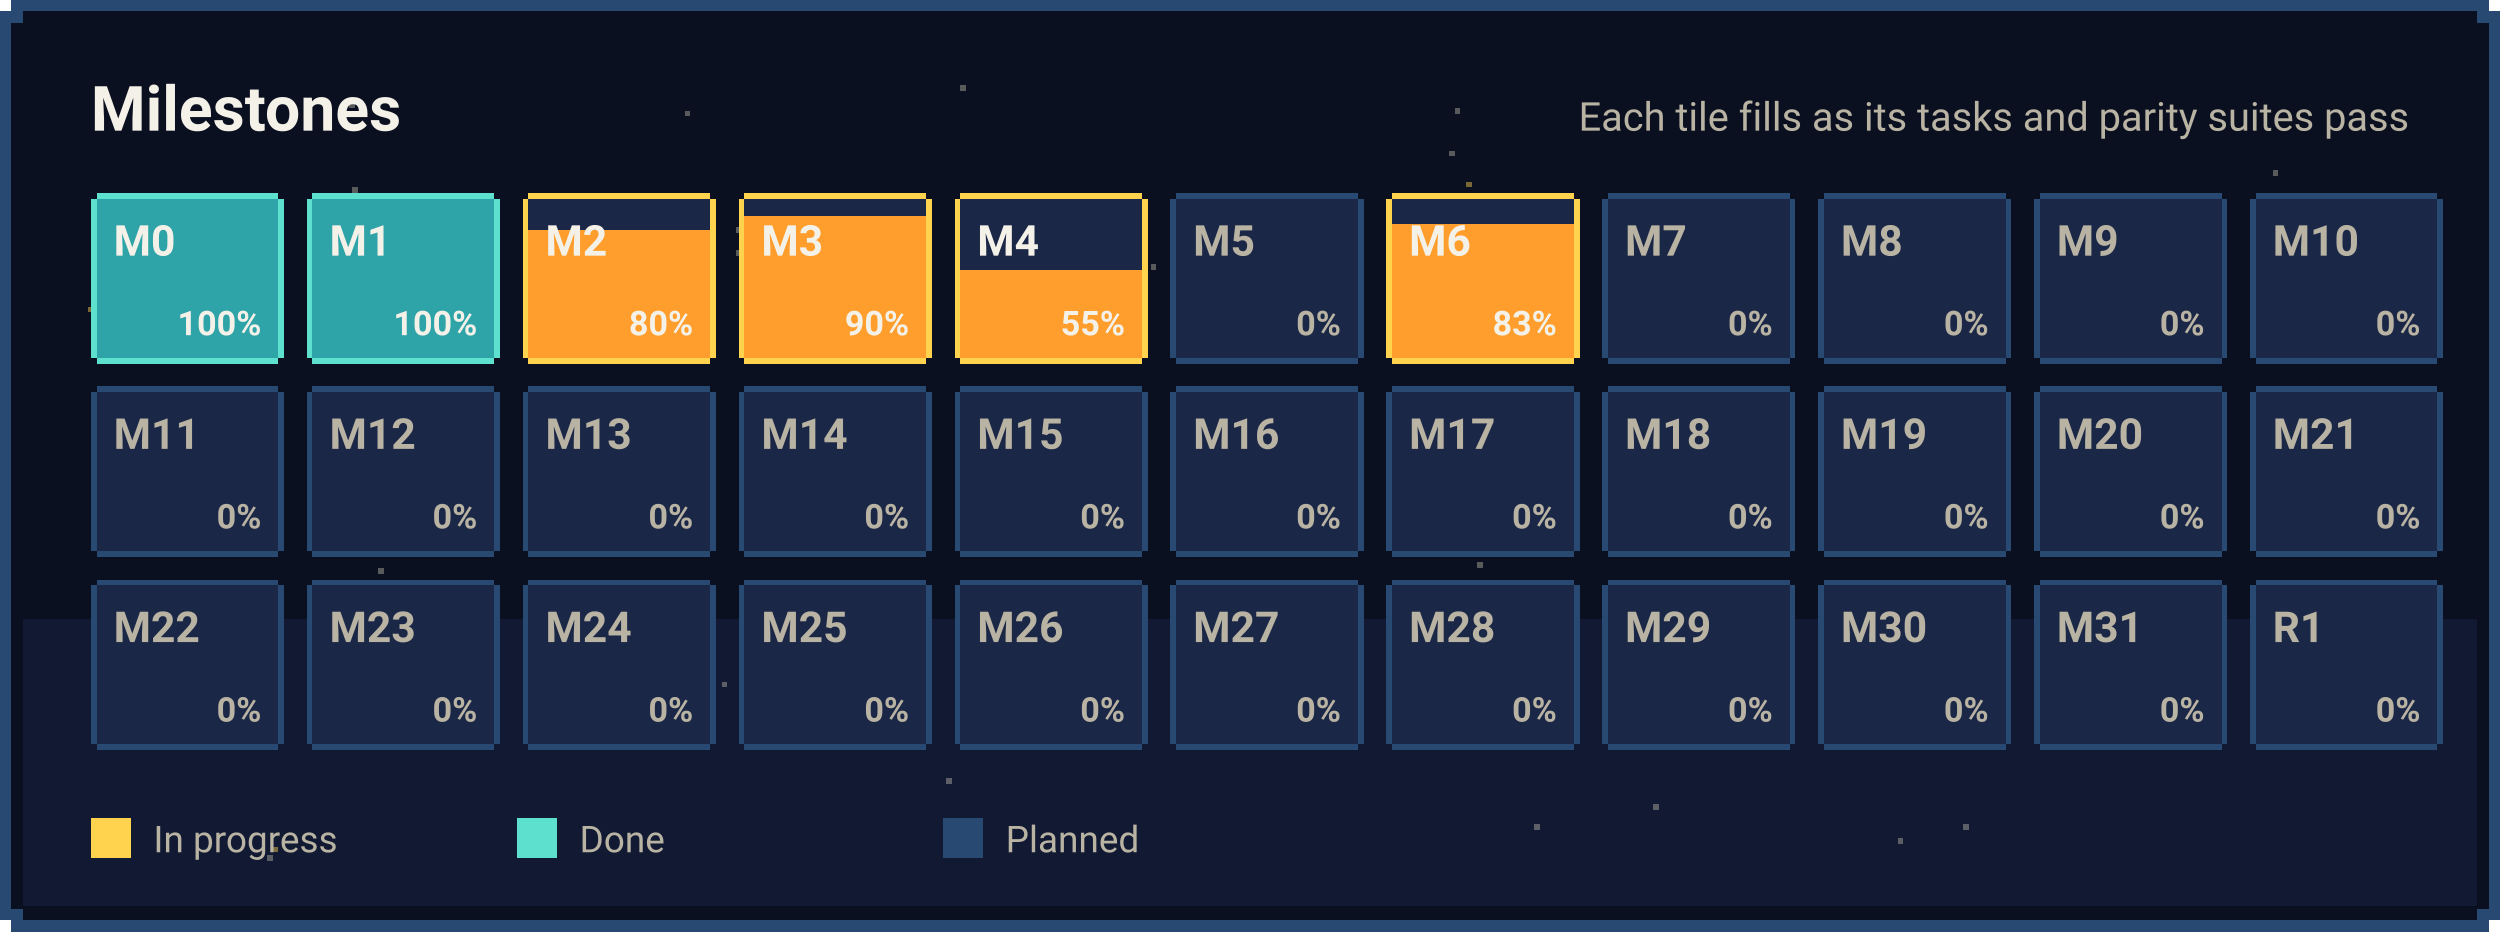
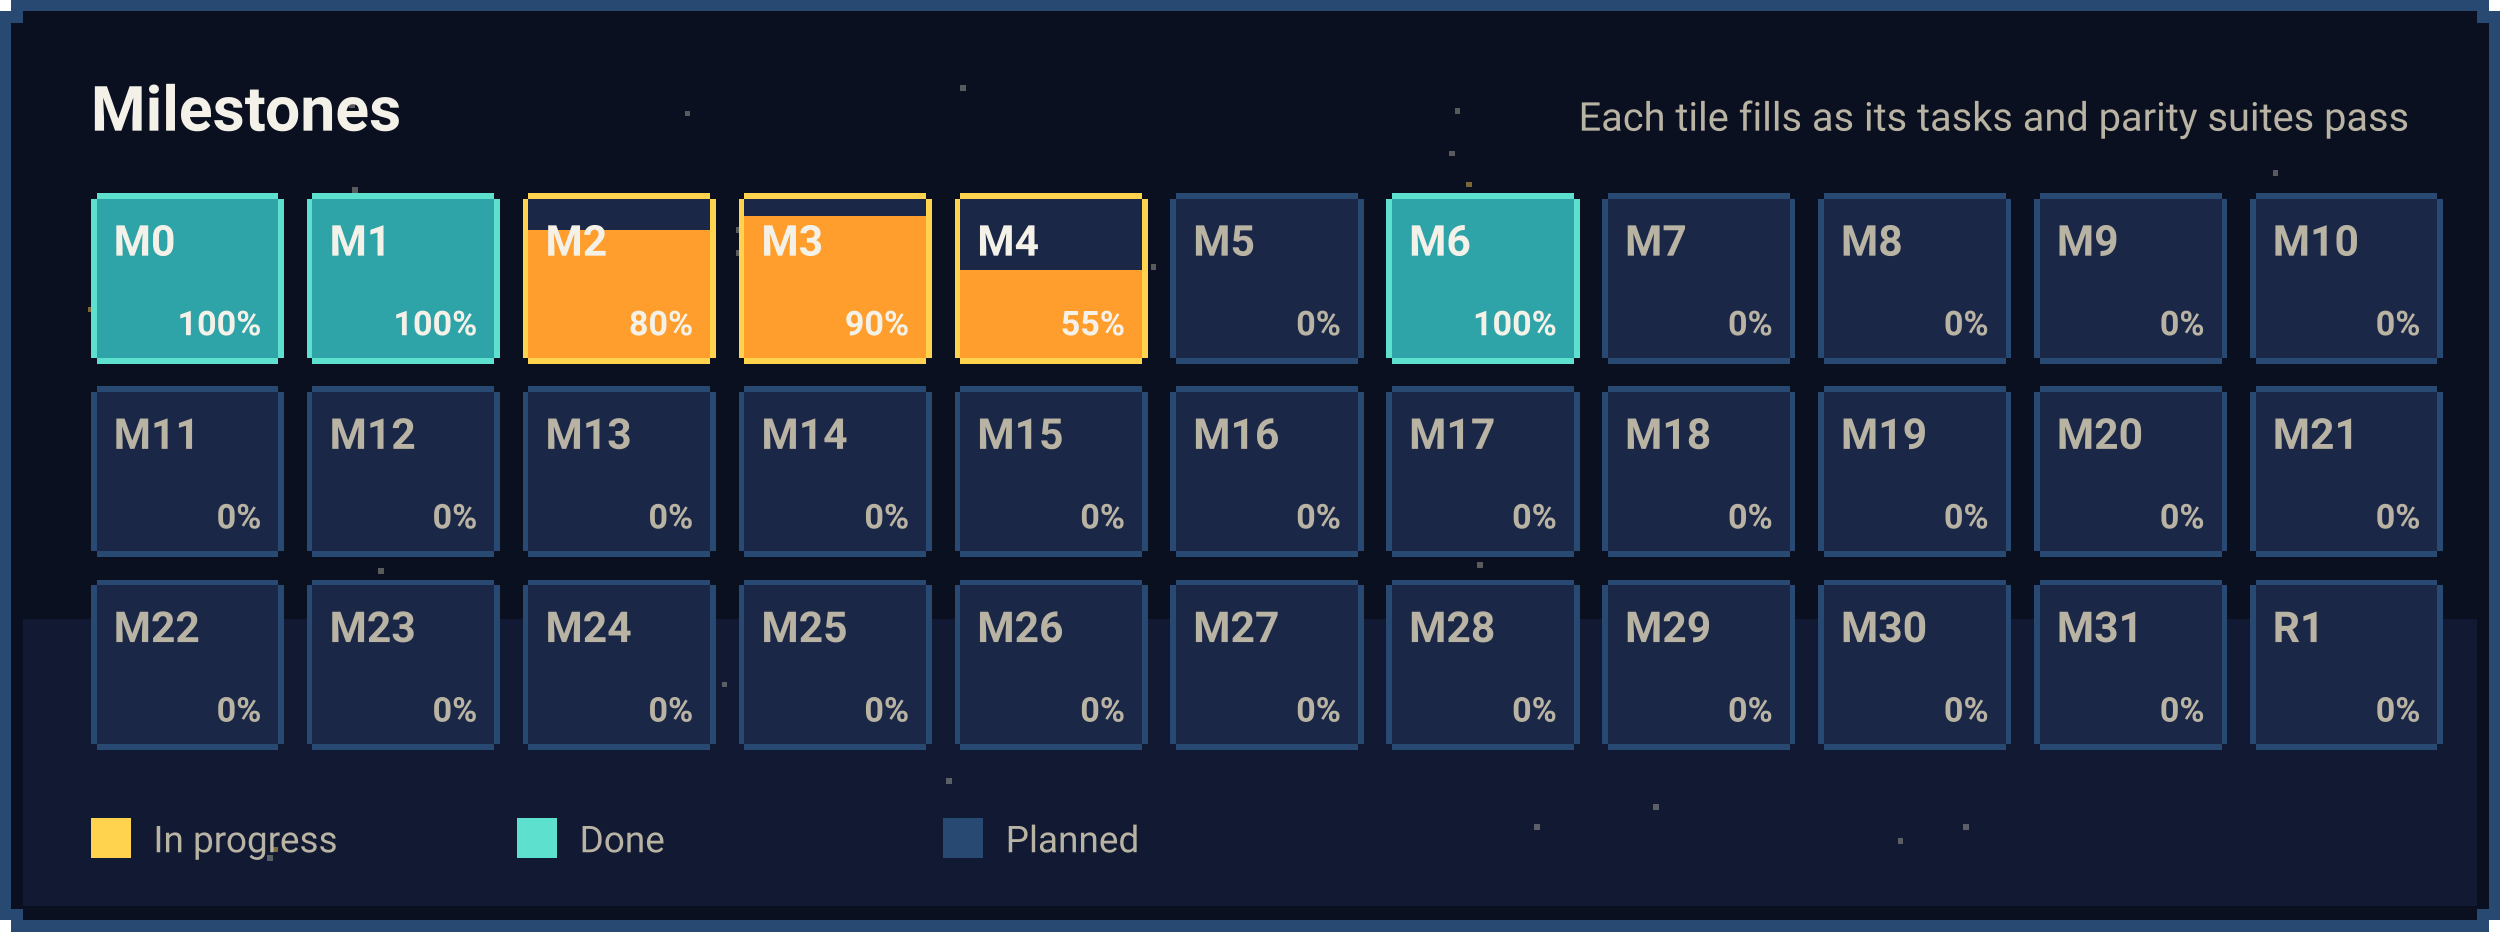
<svg xmlns="http://www.w3.org/2000/svg" width="880" height="328" viewBox="0 0 880 328" shape-rendering="crispEdges">
  <rect x="4" y="0" width="872" height="328" fill="#284A72" />
  <rect x="0" y="4" width="880" height="320" fill="#284A72" />
  <rect x="8" y="4" width="864" height="320" fill="#0B1020" />
  <rect x="4" y="8" width="872" height="312" fill="#0B1020" />
  <rect x="8" y="218" width="864" height="101" fill="#121A33" />
  <rect x="76" y="99" width="2" height="2" fill="#B9B3A3" opacity="0.45" />
  <rect x="607" y="159" width="2" height="2" fill="#FFD34D" opacity="0.45" />
  <rect x="478" y="148" width="2" height="2" fill="#B9B3A3" opacity="0.45" />
  <rect x="609" y="250" width="2" height="2" fill="#B9B3A3" opacity="0.45" />
  <rect x="93" y="138" width="2" height="2" fill="#B9B3A3" opacity="0.45" />
  <rect x="762" y="179" width="2" height="2" fill="#B9B3A3" opacity="0.45" />
  <rect x="133" y="200" width="2" height="2" fill="#B9B3A3" opacity="0.45" />
  <rect x="535" y="238" width="2" height="2" fill="#FFD34D" opacity="0.45" />
  <rect x="691" y="290" width="2" height="2" fill="#B9B3A3" opacity="0.45" />
  <rect x="259" y="80" width="2" height="2" fill="#B9B3A3" opacity="0.45" />
  <rect x="250" y="156" width="2" height="2" fill="#B9B3A3" opacity="0.45" />
  <rect x="90" y="252" width="2" height="2" fill="#B9B3A3" opacity="0.45" />
  <rect x="582" y="283" width="2" height="2" fill="#B9B3A3" opacity="0.45" />
  <rect x="512" y="38" width="2" height="2" fill="#B9B3A3" opacity="0.45" />
  <rect x="540" y="290" width="2" height="2" fill="#B9B3A3" opacity="0.45" />
  <rect x="434" y="179" width="2" height="2" fill="#B9B3A3" opacity="0.45" />
  <rect x="510" y="53" width="2" height="2" fill="#B9B3A3" opacity="0.45" />
  <rect x="242" y="166" width="2" height="2" fill="#B9B3A3" opacity="0.45" />
  <rect x="154" y="120" width="2" height="2" fill="#B9B3A3" opacity="0.45" />
  <rect x="599" y="211" width="2" height="2" fill="#B9B3A3" opacity="0.45" />
  <rect x="516" y="64" width="2" height="2" fill="#FFD34D" opacity="0.45" />
  <rect x="338" y="30" width="2" height="2" fill="#B9B3A3" opacity="0.45" />
  <rect x="254" y="240" width="2" height="2" fill="#B9B3A3" opacity="0.45" />
  <rect x="800" y="60" width="2" height="2" fill="#B9B3A3" opacity="0.45" />
  <rect x="238" y="172" width="2" height="2" fill="#B9B3A3" opacity="0.45" />
  <rect x="318" y="191" width="2" height="2" fill="#FFD34D" opacity="0.45" />
  <rect x="231" y="152" width="2" height="2" fill="#B9B3A3" opacity="0.45" />
  <rect x="687" y="77" width="2" height="2" fill="#B9B3A3" opacity="0.45" />
  <rect x="429" y="217" width="2" height="2" fill="#FFD34D" opacity="0.45" />
  <rect x="96" y="298" width="2" height="2" fill="#FFD34D" opacity="0.45" />
  <rect x="124" y="66" width="2" height="2" fill="#B9B3A3" opacity="0.45" />
  <rect x="259" y="88" width="2" height="2" fill="#B9B3A3" opacity="0.45" />
  <rect x="241" y="39" width="2" height="2" fill="#B9B3A3" opacity="0.45" />
  <rect x="94" y="301" width="2" height="2" fill="#B9B3A3" opacity="0.45" />
  <rect x="31" y="108" width="2" height="2" fill="#FFD34D" opacity="0.45" />
  <rect x="532" y="204" width="2" height="2" fill="#B9B3A3" opacity="0.45" />
  <rect x="34" y="102" width="2" height="2" fill="#B9B3A3" opacity="0.45" />
  <rect x="794" y="169" width="2" height="2" fill="#FFD34D" opacity="0.45" />
  <rect x="687" y="168" width="2" height="2" fill="#B9B3A3" opacity="0.45" />
  <rect x="586" y="89" width="2" height="2" fill="#FFD34D" opacity="0.45" />
  <rect x="520" y="198" width="2" height="2" fill="#B9B3A3" opacity="0.45" />
  <rect x="218" y="222" width="2" height="2" fill="#B9B3A3" opacity="0.45" />
  <rect x="123" y="36" width="2" height="2" fill="#B9B3A3" opacity="0.45" />
  <rect x="117" y="254" width="2" height="2" fill="#FFD34D" opacity="0.45" />
  <rect x="668" y="295" width="2" height="2" fill="#B9B3A3" opacity="0.45" />
  <rect x="383" y="221" width="2" height="2" fill="#B9B3A3" opacity="0.45" />
  <rect x="333" y="274" width="2" height="2" fill="#B9B3A3" opacity="0.45" />
  <rect x="405" y="93" width="2" height="2" fill="#B9B3A3" opacity="0.45" />
  <text x="32" y="46" font-family="'Pixelify Sans', ui-sans-serif, system-ui, -apple-system, 'Segoe UI', Roboto, sans-serif" font-size="22" font-weight="700" fill="#F4F1E8" text-anchor="start">Milestones</text>
  <text x="848" y="46" font-family="'Pixelify Sans', ui-sans-serif, system-ui, -apple-system, 'Segoe UI', Roboto, sans-serif" font-size="14" font-weight="400" fill="#B9B3A3" text-anchor="end">Each tile fills as its tasks and parity suites pass</text>
  <rect x="34" y="68" width="64" height="60" fill="#5EE0CF" />
  <rect x="32" y="70" width="68" height="56" fill="#5EE0CF" />
  <rect x="34" y="70" width="64" height="56" fill="#2EA3A8" />
  <text x="40" y="90" font-family="'Pixelify Sans', ui-sans-serif, system-ui, -apple-system, 'Segoe UI', Roboto, sans-serif" font-size="15" font-weight="700" fill="#F4F1E8" text-anchor="start">M0</text>
  <text x="92" y="118" font-family="'Pixelify Sans', ui-sans-serif, system-ui, -apple-system, 'Segoe UI', Roboto, sans-serif" font-size="12" font-weight="600" fill="#F4F1E8" text-anchor="end">100%</text>
  <rect x="110" y="68" width="64" height="60" fill="#5EE0CF" />
  <rect x="108" y="70" width="68" height="56" fill="#5EE0CF" />
  <rect x="110" y="70" width="64" height="56" fill="#2EA3A8" />
  <text x="116" y="90" font-family="'Pixelify Sans', ui-sans-serif, system-ui, -apple-system, 'Segoe UI', Roboto, sans-serif" font-size="15" font-weight="700" fill="#F4F1E8" text-anchor="start">M1</text>
  <text x="168" y="118" font-family="'Pixelify Sans', ui-sans-serif, system-ui, -apple-system, 'Segoe UI', Roboto, sans-serif" font-size="12" font-weight="600" fill="#F4F1E8" text-anchor="end">100%</text>
  <rect x="186" y="68" width="64" height="60" fill="#FFD34D" />
  <rect x="184" y="70" width="68" height="56" fill="#FFD34D" />
  <rect x="186" y="70" width="64" height="56" fill="#1B2747" />
  <rect x="186" y="81" width="64" height="45" fill="#FF9E2C" />
  <text x="192" y="90" font-family="'Pixelify Sans', ui-sans-serif, system-ui, -apple-system, 'Segoe UI', Roboto, sans-serif" font-size="15" font-weight="700" fill="#F4F1E8" text-anchor="start">M2</text>
  <text x="244" y="118" font-family="'Pixelify Sans', ui-sans-serif, system-ui, -apple-system, 'Segoe UI', Roboto, sans-serif" font-size="12" font-weight="600" fill="#F4F1E8" text-anchor="end">80%</text>
  <rect x="262" y="68" width="64" height="60" fill="#FFD34D" />
  <rect x="260" y="70" width="68" height="56" fill="#FFD34D" />
  <rect x="262" y="70" width="64" height="56" fill="#1B2747" />
  <rect x="262" y="76" width="64" height="50" fill="#FF9E2C" />
  <text x="268" y="90" font-family="'Pixelify Sans', ui-sans-serif, system-ui, -apple-system, 'Segoe UI', Roboto, sans-serif" font-size="15" font-weight="700" fill="#F4F1E8" text-anchor="start">M3</text>
  <text x="320" y="118" font-family="'Pixelify Sans', ui-sans-serif, system-ui, -apple-system, 'Segoe UI', Roboto, sans-serif" font-size="12" font-weight="600" fill="#F4F1E8" text-anchor="end">90%</text>
  <rect x="338" y="68" width="64" height="60" fill="#FFD34D" />
  <rect x="336" y="70" width="68" height="56" fill="#FFD34D" />
  <rect x="338" y="70" width="64" height="56" fill="#1B2747" />
  <rect x="338" y="95" width="64" height="31" fill="#FF9E2C" />
  <text x="344" y="90" font-family="'Pixelify Sans', ui-sans-serif, system-ui, -apple-system, 'Segoe UI', Roboto, sans-serif" font-size="15" font-weight="700" fill="#F4F1E8" text-anchor="start">M4</text>
  <text x="396" y="118" font-family="'Pixelify Sans', ui-sans-serif, system-ui, -apple-system, 'Segoe UI', Roboto, sans-serif" font-size="12" font-weight="600" fill="#F4F1E8" text-anchor="end">55%</text>
  <rect x="414" y="68" width="64" height="60" fill="#284A72" />
  <rect x="412" y="70" width="68" height="56" fill="#284A72" />
  <rect x="414" y="70" width="64" height="56" fill="#1B2747" />
  <text x="420" y="90" font-family="'Pixelify Sans', ui-sans-serif, system-ui, -apple-system, 'Segoe UI', Roboto, sans-serif" font-size="15" font-weight="700" fill="#B9B3A3" text-anchor="start">M5</text>
  <text x="472" y="118" font-family="'Pixelify Sans', ui-sans-serif, system-ui, -apple-system, 'Segoe UI', Roboto, sans-serif" font-size="12" font-weight="600" fill="#B9B3A3" text-anchor="end">0%</text>
-   <rect x="490" y="68" width="64" height="60" fill="#FFD34D" />
-   <rect x="488" y="70" width="68" height="56" fill="#FFD34D" />
-   <rect x="490" y="70" width="64" height="56" fill="#1B2747" />
-   <rect x="490" y="79" width="64" height="47" fill="#FF9E2C" />
+   <rect x="490" y="68" width="64" height="60" fill="#5EE0CF" />
+   <rect x="488" y="70" width="68" height="56" fill="#5EE0CF" />
+   <rect x="490" y="70" width="64" height="56" fill="#2EA3A8" />
  <text x="496" y="90" font-family="'Pixelify Sans', ui-sans-serif, system-ui, -apple-system, 'Segoe UI', Roboto, sans-serif" font-size="15" font-weight="700" fill="#F4F1E8" text-anchor="start">M6</text>
-   <text x="548" y="118" font-family="'Pixelify Sans', ui-sans-serif, system-ui, -apple-system, 'Segoe UI', Roboto, sans-serif" font-size="12" font-weight="600" fill="#F4F1E8" text-anchor="end">83%</text>
+   <text x="548" y="118" font-family="'Pixelify Sans', ui-sans-serif, system-ui, -apple-system, 'Segoe UI', Roboto, sans-serif" font-size="12" font-weight="600" fill="#F4F1E8" text-anchor="end">100%</text>
  <rect x="566" y="68" width="64" height="60" fill="#284A72" />
  <rect x="564" y="70" width="68" height="56" fill="#284A72" />
  <rect x="566" y="70" width="64" height="56" fill="#1B2747" />
  <text x="572" y="90" font-family="'Pixelify Sans', ui-sans-serif, system-ui, -apple-system, 'Segoe UI', Roboto, sans-serif" font-size="15" font-weight="700" fill="#B9B3A3" text-anchor="start">M7</text>
  <text x="624" y="118" font-family="'Pixelify Sans', ui-sans-serif, system-ui, -apple-system, 'Segoe UI', Roboto, sans-serif" font-size="12" font-weight="600" fill="#B9B3A3" text-anchor="end">0%</text>
  <rect x="642" y="68" width="64" height="60" fill="#284A72" />
  <rect x="640" y="70" width="68" height="56" fill="#284A72" />
  <rect x="642" y="70" width="64" height="56" fill="#1B2747" />
  <text x="648" y="90" font-family="'Pixelify Sans', ui-sans-serif, system-ui, -apple-system, 'Segoe UI', Roboto, sans-serif" font-size="15" font-weight="700" fill="#B9B3A3" text-anchor="start">M8</text>
  <text x="700" y="118" font-family="'Pixelify Sans', ui-sans-serif, system-ui, -apple-system, 'Segoe UI', Roboto, sans-serif" font-size="12" font-weight="600" fill="#B9B3A3" text-anchor="end">0%</text>
  <rect x="718" y="68" width="64" height="60" fill="#284A72" />
  <rect x="716" y="70" width="68" height="56" fill="#284A72" />
  <rect x="718" y="70" width="64" height="56" fill="#1B2747" />
  <text x="724" y="90" font-family="'Pixelify Sans', ui-sans-serif, system-ui, -apple-system, 'Segoe UI', Roboto, sans-serif" font-size="15" font-weight="700" fill="#B9B3A3" text-anchor="start">M9</text>
  <text x="776" y="118" font-family="'Pixelify Sans', ui-sans-serif, system-ui, -apple-system, 'Segoe UI', Roboto, sans-serif" font-size="12" font-weight="600" fill="#B9B3A3" text-anchor="end">0%</text>
  <rect x="794" y="68" width="64" height="60" fill="#284A72" />
  <rect x="792" y="70" width="68" height="56" fill="#284A72" />
  <rect x="794" y="70" width="64" height="56" fill="#1B2747" />
  <text x="800" y="90" font-family="'Pixelify Sans', ui-sans-serif, system-ui, -apple-system, 'Segoe UI', Roboto, sans-serif" font-size="15" font-weight="700" fill="#B9B3A3" text-anchor="start">M10</text>
  <text x="852" y="118" font-family="'Pixelify Sans', ui-sans-serif, system-ui, -apple-system, 'Segoe UI', Roboto, sans-serif" font-size="12" font-weight="600" fill="#B9B3A3" text-anchor="end">0%</text>
  <rect x="34" y="136" width="64" height="60" fill="#284A72" />
  <rect x="32" y="138" width="68" height="56" fill="#284A72" />
  <rect x="34" y="138" width="64" height="56" fill="#1B2747" />
  <text x="40" y="158" font-family="'Pixelify Sans', ui-sans-serif, system-ui, -apple-system, 'Segoe UI', Roboto, sans-serif" font-size="15" font-weight="700" fill="#B9B3A3" text-anchor="start">M11</text>
  <text x="92" y="186" font-family="'Pixelify Sans', ui-sans-serif, system-ui, -apple-system, 'Segoe UI', Roboto, sans-serif" font-size="12" font-weight="600" fill="#B9B3A3" text-anchor="end">0%</text>
  <rect x="110" y="136" width="64" height="60" fill="#284A72" />
  <rect x="108" y="138" width="68" height="56" fill="#284A72" />
  <rect x="110" y="138" width="64" height="56" fill="#1B2747" />
  <text x="116" y="158" font-family="'Pixelify Sans', ui-sans-serif, system-ui, -apple-system, 'Segoe UI', Roboto, sans-serif" font-size="15" font-weight="700" fill="#B9B3A3" text-anchor="start">M12</text>
  <text x="168" y="186" font-family="'Pixelify Sans', ui-sans-serif, system-ui, -apple-system, 'Segoe UI', Roboto, sans-serif" font-size="12" font-weight="600" fill="#B9B3A3" text-anchor="end">0%</text>
  <rect x="186" y="136" width="64" height="60" fill="#284A72" />
  <rect x="184" y="138" width="68" height="56" fill="#284A72" />
  <rect x="186" y="138" width="64" height="56" fill="#1B2747" />
  <text x="192" y="158" font-family="'Pixelify Sans', ui-sans-serif, system-ui, -apple-system, 'Segoe UI', Roboto, sans-serif" font-size="15" font-weight="700" fill="#B9B3A3" text-anchor="start">M13</text>
  <text x="244" y="186" font-family="'Pixelify Sans', ui-sans-serif, system-ui, -apple-system, 'Segoe UI', Roboto, sans-serif" font-size="12" font-weight="600" fill="#B9B3A3" text-anchor="end">0%</text>
  <rect x="262" y="136" width="64" height="60" fill="#284A72" />
  <rect x="260" y="138" width="68" height="56" fill="#284A72" />
  <rect x="262" y="138" width="64" height="56" fill="#1B2747" />
  <text x="268" y="158" font-family="'Pixelify Sans', ui-sans-serif, system-ui, -apple-system, 'Segoe UI', Roboto, sans-serif" font-size="15" font-weight="700" fill="#B9B3A3" text-anchor="start">M14</text>
  <text x="320" y="186" font-family="'Pixelify Sans', ui-sans-serif, system-ui, -apple-system, 'Segoe UI', Roboto, sans-serif" font-size="12" font-weight="600" fill="#B9B3A3" text-anchor="end">0%</text>
  <rect x="338" y="136" width="64" height="60" fill="#284A72" />
  <rect x="336" y="138" width="68" height="56" fill="#284A72" />
  <rect x="338" y="138" width="64" height="56" fill="#1B2747" />
  <text x="344" y="158" font-family="'Pixelify Sans', ui-sans-serif, system-ui, -apple-system, 'Segoe UI', Roboto, sans-serif" font-size="15" font-weight="700" fill="#B9B3A3" text-anchor="start">M15</text>
  <text x="396" y="186" font-family="'Pixelify Sans', ui-sans-serif, system-ui, -apple-system, 'Segoe UI', Roboto, sans-serif" font-size="12" font-weight="600" fill="#B9B3A3" text-anchor="end">0%</text>
  <rect x="414" y="136" width="64" height="60" fill="#284A72" />
  <rect x="412" y="138" width="68" height="56" fill="#284A72" />
  <rect x="414" y="138" width="64" height="56" fill="#1B2747" />
  <text x="420" y="158" font-family="'Pixelify Sans', ui-sans-serif, system-ui, -apple-system, 'Segoe UI', Roboto, sans-serif" font-size="15" font-weight="700" fill="#B9B3A3" text-anchor="start">M16</text>
  <text x="472" y="186" font-family="'Pixelify Sans', ui-sans-serif, system-ui, -apple-system, 'Segoe UI', Roboto, sans-serif" font-size="12" font-weight="600" fill="#B9B3A3" text-anchor="end">0%</text>
  <rect x="490" y="136" width="64" height="60" fill="#284A72" />
  <rect x="488" y="138" width="68" height="56" fill="#284A72" />
  <rect x="490" y="138" width="64" height="56" fill="#1B2747" />
  <text x="496" y="158" font-family="'Pixelify Sans', ui-sans-serif, system-ui, -apple-system, 'Segoe UI', Roboto, sans-serif" font-size="15" font-weight="700" fill="#B9B3A3" text-anchor="start">M17</text>
  <text x="548" y="186" font-family="'Pixelify Sans', ui-sans-serif, system-ui, -apple-system, 'Segoe UI', Roboto, sans-serif" font-size="12" font-weight="600" fill="#B9B3A3" text-anchor="end">0%</text>
  <rect x="566" y="136" width="64" height="60" fill="#284A72" />
  <rect x="564" y="138" width="68" height="56" fill="#284A72" />
  <rect x="566" y="138" width="64" height="56" fill="#1B2747" />
  <text x="572" y="158" font-family="'Pixelify Sans', ui-sans-serif, system-ui, -apple-system, 'Segoe UI', Roboto, sans-serif" font-size="15" font-weight="700" fill="#B9B3A3" text-anchor="start">M18</text>
  <text x="624" y="186" font-family="'Pixelify Sans', ui-sans-serif, system-ui, -apple-system, 'Segoe UI', Roboto, sans-serif" font-size="12" font-weight="600" fill="#B9B3A3" text-anchor="end">0%</text>
  <rect x="642" y="136" width="64" height="60" fill="#284A72" />
  <rect x="640" y="138" width="68" height="56" fill="#284A72" />
  <rect x="642" y="138" width="64" height="56" fill="#1B2747" />
  <text x="648" y="158" font-family="'Pixelify Sans', ui-sans-serif, system-ui, -apple-system, 'Segoe UI', Roboto, sans-serif" font-size="15" font-weight="700" fill="#B9B3A3" text-anchor="start">M19</text>
  <text x="700" y="186" font-family="'Pixelify Sans', ui-sans-serif, system-ui, -apple-system, 'Segoe UI', Roboto, sans-serif" font-size="12" font-weight="600" fill="#B9B3A3" text-anchor="end">0%</text>
  <rect x="718" y="136" width="64" height="60" fill="#284A72" />
  <rect x="716" y="138" width="68" height="56" fill="#284A72" />
  <rect x="718" y="138" width="64" height="56" fill="#1B2747" />
  <text x="724" y="158" font-family="'Pixelify Sans', ui-sans-serif, system-ui, -apple-system, 'Segoe UI', Roboto, sans-serif" font-size="15" font-weight="700" fill="#B9B3A3" text-anchor="start">M20</text>
  <text x="776" y="186" font-family="'Pixelify Sans', ui-sans-serif, system-ui, -apple-system, 'Segoe UI', Roboto, sans-serif" font-size="12" font-weight="600" fill="#B9B3A3" text-anchor="end">0%</text>
  <rect x="794" y="136" width="64" height="60" fill="#284A72" />
  <rect x="792" y="138" width="68" height="56" fill="#284A72" />
  <rect x="794" y="138" width="64" height="56" fill="#1B2747" />
  <text x="800" y="158" font-family="'Pixelify Sans', ui-sans-serif, system-ui, -apple-system, 'Segoe UI', Roboto, sans-serif" font-size="15" font-weight="700" fill="#B9B3A3" text-anchor="start">M21</text>
  <text x="852" y="186" font-family="'Pixelify Sans', ui-sans-serif, system-ui, -apple-system, 'Segoe UI', Roboto, sans-serif" font-size="12" font-weight="600" fill="#B9B3A3" text-anchor="end">0%</text>
  <rect x="34" y="204" width="64" height="60" fill="#284A72" />
  <rect x="32" y="206" width="68" height="56" fill="#284A72" />
  <rect x="34" y="206" width="64" height="56" fill="#1B2747" />
  <text x="40" y="226" font-family="'Pixelify Sans', ui-sans-serif, system-ui, -apple-system, 'Segoe UI', Roboto, sans-serif" font-size="15" font-weight="700" fill="#B9B3A3" text-anchor="start">M22</text>
  <text x="92" y="254" font-family="'Pixelify Sans', ui-sans-serif, system-ui, -apple-system, 'Segoe UI', Roboto, sans-serif" font-size="12" font-weight="600" fill="#B9B3A3" text-anchor="end">0%</text>
  <rect x="110" y="204" width="64" height="60" fill="#284A72" />
  <rect x="108" y="206" width="68" height="56" fill="#284A72" />
  <rect x="110" y="206" width="64" height="56" fill="#1B2747" />
  <text x="116" y="226" font-family="'Pixelify Sans', ui-sans-serif, system-ui, -apple-system, 'Segoe UI', Roboto, sans-serif" font-size="15" font-weight="700" fill="#B9B3A3" text-anchor="start">M23</text>
  <text x="168" y="254" font-family="'Pixelify Sans', ui-sans-serif, system-ui, -apple-system, 'Segoe UI', Roboto, sans-serif" font-size="12" font-weight="600" fill="#B9B3A3" text-anchor="end">0%</text>
  <rect x="186" y="204" width="64" height="60" fill="#284A72" />
  <rect x="184" y="206" width="68" height="56" fill="#284A72" />
  <rect x="186" y="206" width="64" height="56" fill="#1B2747" />
  <text x="192" y="226" font-family="'Pixelify Sans', ui-sans-serif, system-ui, -apple-system, 'Segoe UI', Roboto, sans-serif" font-size="15" font-weight="700" fill="#B9B3A3" text-anchor="start">M24</text>
  <text x="244" y="254" font-family="'Pixelify Sans', ui-sans-serif, system-ui, -apple-system, 'Segoe UI', Roboto, sans-serif" font-size="12" font-weight="600" fill="#B9B3A3" text-anchor="end">0%</text>
  <rect x="262" y="204" width="64" height="60" fill="#284A72" />
  <rect x="260" y="206" width="68" height="56" fill="#284A72" />
  <rect x="262" y="206" width="64" height="56" fill="#1B2747" />
  <text x="268" y="226" font-family="'Pixelify Sans', ui-sans-serif, system-ui, -apple-system, 'Segoe UI', Roboto, sans-serif" font-size="15" font-weight="700" fill="#B9B3A3" text-anchor="start">M25</text>
  <text x="320" y="254" font-family="'Pixelify Sans', ui-sans-serif, system-ui, -apple-system, 'Segoe UI', Roboto, sans-serif" font-size="12" font-weight="600" fill="#B9B3A3" text-anchor="end">0%</text>
  <rect x="338" y="204" width="64" height="60" fill="#284A72" />
  <rect x="336" y="206" width="68" height="56" fill="#284A72" />
  <rect x="338" y="206" width="64" height="56" fill="#1B2747" />
  <text x="344" y="226" font-family="'Pixelify Sans', ui-sans-serif, system-ui, -apple-system, 'Segoe UI', Roboto, sans-serif" font-size="15" font-weight="700" fill="#B9B3A3" text-anchor="start">M26</text>
  <text x="396" y="254" font-family="'Pixelify Sans', ui-sans-serif, system-ui, -apple-system, 'Segoe UI', Roboto, sans-serif" font-size="12" font-weight="600" fill="#B9B3A3" text-anchor="end">0%</text>
  <rect x="414" y="204" width="64" height="60" fill="#284A72" />
  <rect x="412" y="206" width="68" height="56" fill="#284A72" />
  <rect x="414" y="206" width="64" height="56" fill="#1B2747" />
  <text x="420" y="226" font-family="'Pixelify Sans', ui-sans-serif, system-ui, -apple-system, 'Segoe UI', Roboto, sans-serif" font-size="15" font-weight="700" fill="#B9B3A3" text-anchor="start">M27</text>
  <text x="472" y="254" font-family="'Pixelify Sans', ui-sans-serif, system-ui, -apple-system, 'Segoe UI', Roboto, sans-serif" font-size="12" font-weight="600" fill="#B9B3A3" text-anchor="end">0%</text>
  <rect x="490" y="204" width="64" height="60" fill="#284A72" />
  <rect x="488" y="206" width="68" height="56" fill="#284A72" />
  <rect x="490" y="206" width="64" height="56" fill="#1B2747" />
  <text x="496" y="226" font-family="'Pixelify Sans', ui-sans-serif, system-ui, -apple-system, 'Segoe UI', Roboto, sans-serif" font-size="15" font-weight="700" fill="#B9B3A3" text-anchor="start">M28</text>
  <text x="548" y="254" font-family="'Pixelify Sans', ui-sans-serif, system-ui, -apple-system, 'Segoe UI', Roboto, sans-serif" font-size="12" font-weight="600" fill="#B9B3A3" text-anchor="end">0%</text>
  <rect x="566" y="204" width="64" height="60" fill="#284A72" />
  <rect x="564" y="206" width="68" height="56" fill="#284A72" />
  <rect x="566" y="206" width="64" height="56" fill="#1B2747" />
  <text x="572" y="226" font-family="'Pixelify Sans', ui-sans-serif, system-ui, -apple-system, 'Segoe UI', Roboto, sans-serif" font-size="15" font-weight="700" fill="#B9B3A3" text-anchor="start">M29</text>
  <text x="624" y="254" font-family="'Pixelify Sans', ui-sans-serif, system-ui, -apple-system, 'Segoe UI', Roboto, sans-serif" font-size="12" font-weight="600" fill="#B9B3A3" text-anchor="end">0%</text>
  <rect x="642" y="204" width="64" height="60" fill="#284A72" />
  <rect x="640" y="206" width="68" height="56" fill="#284A72" />
  <rect x="642" y="206" width="64" height="56" fill="#1B2747" />
  <text x="648" y="226" font-family="'Pixelify Sans', ui-sans-serif, system-ui, -apple-system, 'Segoe UI', Roboto, sans-serif" font-size="15" font-weight="700" fill="#B9B3A3" text-anchor="start">M30</text>
  <text x="700" y="254" font-family="'Pixelify Sans', ui-sans-serif, system-ui, -apple-system, 'Segoe UI', Roboto, sans-serif" font-size="12" font-weight="600" fill="#B9B3A3" text-anchor="end">0%</text>
  <rect x="718" y="204" width="64" height="60" fill="#284A72" />
  <rect x="716" y="206" width="68" height="56" fill="#284A72" />
  <rect x="718" y="206" width="64" height="56" fill="#1B2747" />
  <text x="724" y="226" font-family="'Pixelify Sans', ui-sans-serif, system-ui, -apple-system, 'Segoe UI', Roboto, sans-serif" font-size="15" font-weight="700" fill="#B9B3A3" text-anchor="start">M31</text>
  <text x="776" y="254" font-family="'Pixelify Sans', ui-sans-serif, system-ui, -apple-system, 'Segoe UI', Roboto, sans-serif" font-size="12" font-weight="600" fill="#B9B3A3" text-anchor="end">0%</text>
  <rect x="794" y="204" width="64" height="60" fill="#284A72" />
  <rect x="792" y="206" width="68" height="56" fill="#284A72" />
  <rect x="794" y="206" width="64" height="56" fill="#1B2747" />
  <text x="800" y="226" font-family="'Pixelify Sans', ui-sans-serif, system-ui, -apple-system, 'Segoe UI', Roboto, sans-serif" font-size="15" font-weight="700" fill="#B9B3A3" text-anchor="start">R1</text>
  <text x="852" y="254" font-family="'Pixelify Sans', ui-sans-serif, system-ui, -apple-system, 'Segoe UI', Roboto, sans-serif" font-size="12" font-weight="600" fill="#B9B3A3" text-anchor="end">0%</text>
  <rect x="32" y="288" width="14" height="14" fill="#FFD34D" />
  <text x="54" y="300" font-family="'Pixelify Sans', ui-sans-serif, system-ui, -apple-system, 'Segoe UI', Roboto, sans-serif" font-size="13" font-weight="400" fill="#B9B3A3" text-anchor="start">In progress</text>
  <rect x="182" y="288" width="14" height="14" fill="#5EE0CF" />
  <text x="204" y="300" font-family="'Pixelify Sans', ui-sans-serif, system-ui, -apple-system, 'Segoe UI', Roboto, sans-serif" font-size="13" font-weight="400" fill="#B9B3A3" text-anchor="start">Done</text>
  <rect x="332" y="288" width="14" height="14" fill="#284A72" />
  <text x="354" y="300" font-family="'Pixelify Sans', ui-sans-serif, system-ui, -apple-system, 'Segoe UI', Roboto, sans-serif" font-size="13" font-weight="400" fill="#B9B3A3" text-anchor="start">Planned</text>
</svg>
